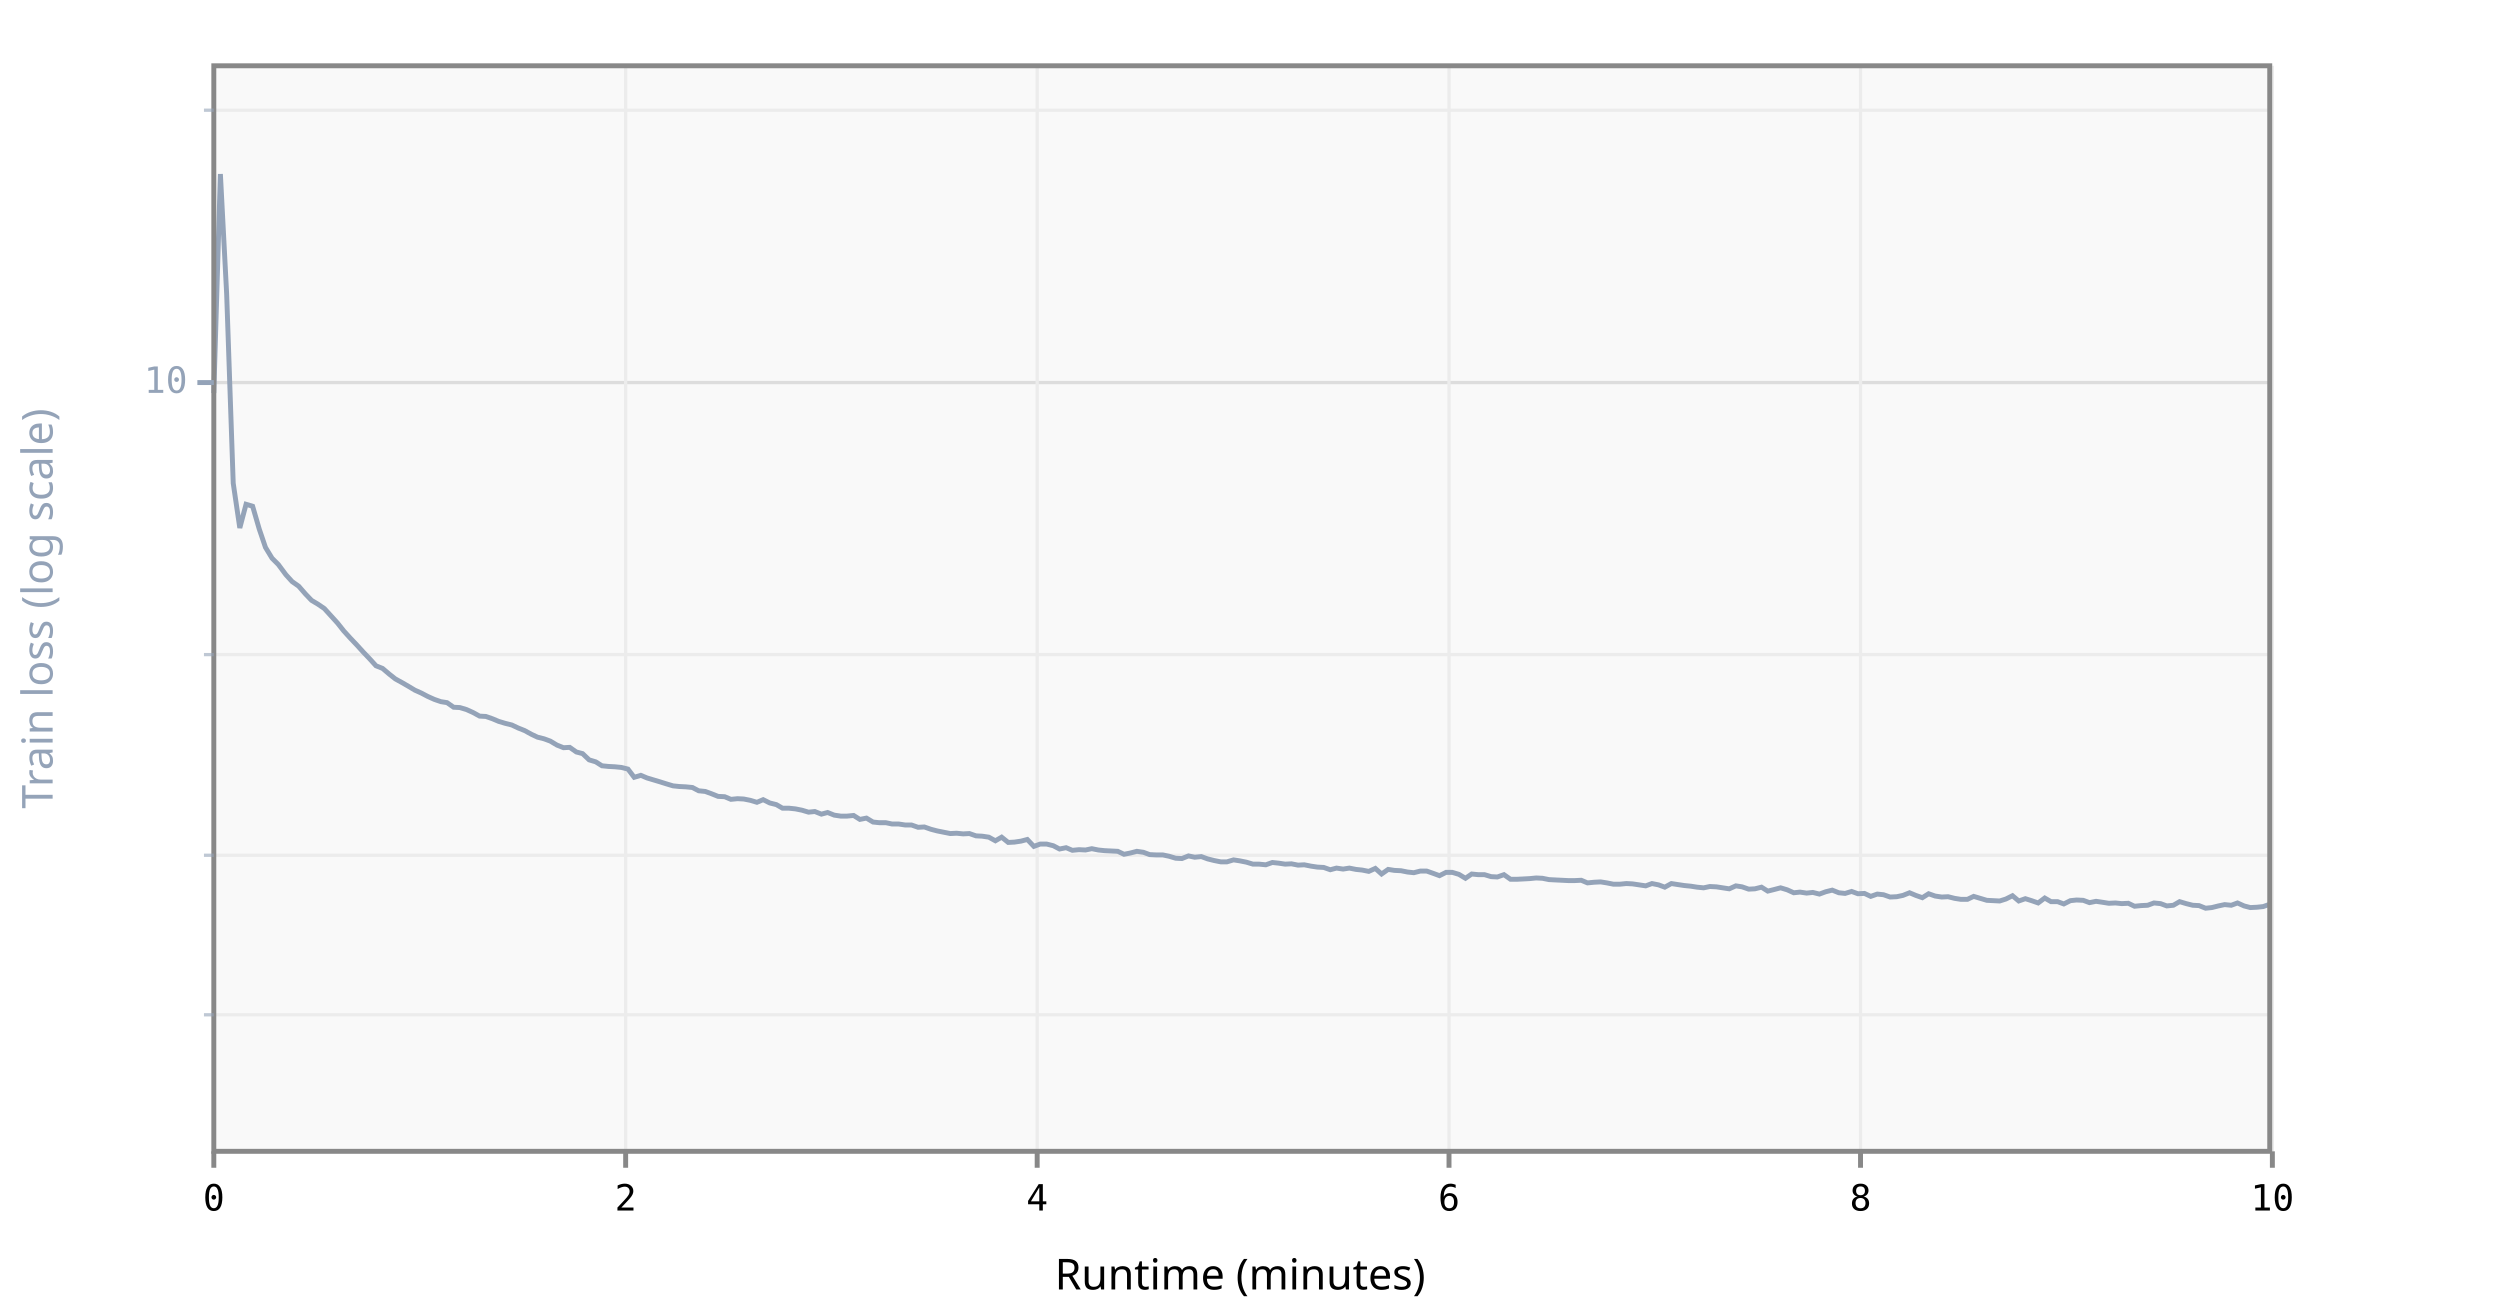
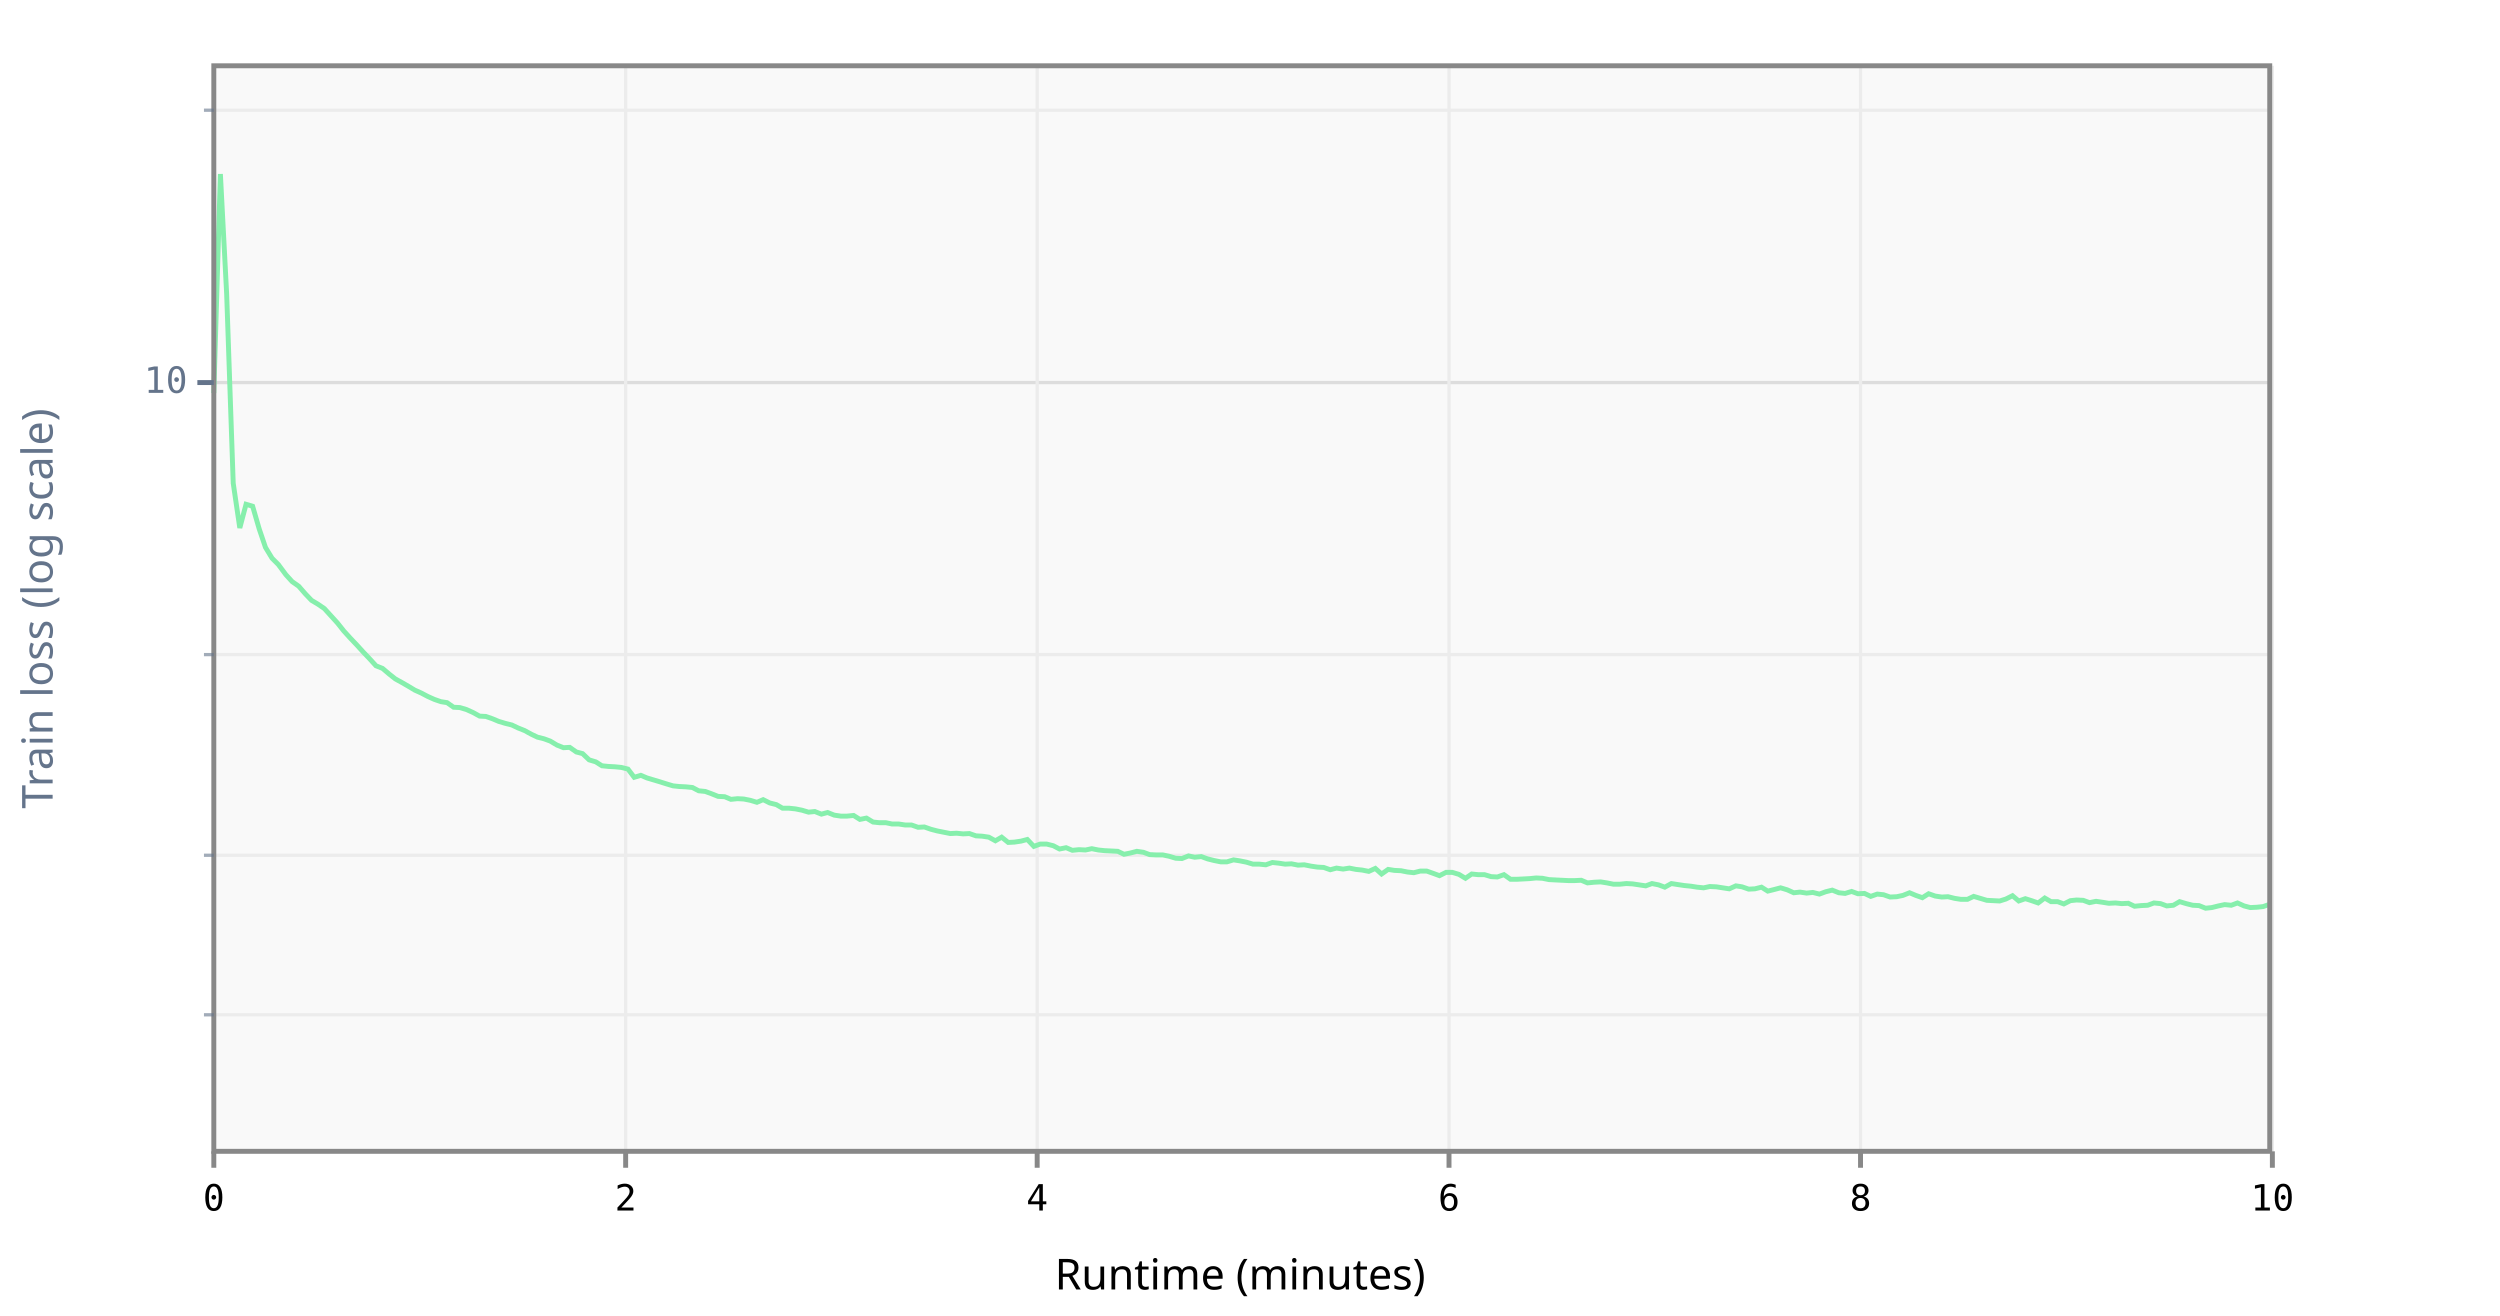
<svg xmlns="http://www.w3.org/2000/svg" viewBox="0 0 760 400" width="760" height="400" style="background:white">
  <rect x="65" y="20" width="625" height="330" fill="#f9f9f9" />
  <line x1="65" y1="308.5" x2="690" y2="308.5" stroke="#ececec" stroke-width="1" />
  <line x1="65" y1="260.0" x2="690" y2="260.0" stroke="#ececec" stroke-width="1" />
  <line x1="65" y1="199.0" x2="690" y2="199.0" stroke="#ececec" stroke-width="1" />
  <line x1="65" y1="116.3" x2="690" y2="116.3" stroke="#ddd" stroke-width="1" />
  <line x1="65" y1="33.5" x2="690" y2="33.5" stroke="#ececec" stroke-width="1" />
  <line x1="65.0" y1="20" x2="65.0" y2="350" stroke="#ececec" stroke-width="1" />
  <line x1="190.2" y1="20" x2="190.2" y2="350" stroke="#ececec" stroke-width="1" />
  <line x1="315.3" y1="20" x2="315.3" y2="350" stroke="#ececec" stroke-width="1" />
  <line x1="440.5" y1="20" x2="440.5" y2="350" stroke="#ececec" stroke-width="1" />
  <line x1="565.6" y1="20" x2="565.6" y2="350" stroke="#ececec" stroke-width="1" />
  <line x1="690.8" y1="20" x2="690.8" y2="350" stroke="#ececec" stroke-width="1" />
-   <polyline points="65.0,119.5 67.0,52.9 68.9,89.3 70.9,146.9 72.9,160.5 74.8,153.3 76.8,153.9 78.8,160.8 80.7,166.4 82.7,169.7 84.6,171.6 86.9,174.7 88.8,176.8 90.8,178.2 92.8,180.5 94.7,182.5 96.7,183.7 98.6,185.0 100.6,187.2 102.6,189.4 104.5,191.8 106.5,194.0 108.4,196.0 110.4,198.2 112.4,200.3 114.3,202.4 116.3,203.2 118.3,204.9 120.2,206.4 122.2,207.5 124.1,208.6 126.1,209.8 128.1,210.7 130.0,211.7 132.0,212.6 134.0,213.3 135.9,213.6 137.9,215.0 139.8,215.1 141.8,215.7 143.8,216.6 145.8,217.7 147.7,217.8 149.7,218.5 151.6,219.3 153.6,219.9 155.6,220.4 157.5,221.3 159.5,222.1 161.5,223.2 163.4,224.1 165.4,224.6 167.3,225.3 169.3,226.5 171.3,227.3 173.2,227.2 175.2,228.6 177.1,229.1 179.1,231.0 181.1,231.6 183.0,232.8 185.0,233.0 186.9,233.1 188.9,233.3 190.9,233.8 192.8,236.3 194.8,235.7 196.7,236.5 198.7,237.1 200.7,237.7 202.6,238.3 204.6,238.9 206.5,239.1 208.5,239.2 210.5,239.4 212.4,240.4 214.4,240.6 216.3,241.3 218.3,242.1 220.3,242.2 222.2,243.0 224.2,242.8 226.1,242.9 228.1,243.3 230.1,243.9 232.0,243.1 234.0,244.1 236.0,244.6 237.9,245.7 239.9,245.7 241.8,245.9 243.8,246.3 245.8,246.9 247.7,246.7 249.7,247.5 251.6,247.0 253.6,247.8 255.6,248.1 257.5,248.1 259.5,247.9 261.4,249.1 263.4,248.7 265.4,249.9 267.3,250.1 269.3,250.1 271.2,250.5 273.2,250.5 275.2,250.8 277.1,250.8 279.1,251.5 281.0,251.4 283.0,252.1 284.9,252.6 286.9,253.0 288.9,253.4 290.8,253.3 292.8,253.5 294.7,253.4 296.7,254.1 298.6,254.2 300.6,254.5 302.6,255.6 304.5,254.5 306.5,256.1 308.4,256.0 310.4,255.7 312.3,255.2 314.3,257.3 316.2,256.6 318.2,256.6 320.2,257.1 322.1,258.1 324.1,257.7 326.0,258.5 328.0,258.3 330.0,258.4 331.9,258.0 333.9,258.4 335.8,258.6 337.8,258.7 339.8,258.8 341.7,259.7 343.7,259.3 345.6,258.8 347.6,259.1 349.5,259.8 351.5,259.9 353.5,259.9 355.4,260.3 357.4,260.9 359.3,261.0 361.3,260.2 363.2,260.6 365.2,260.4 367.1,261.1 369.1,261.6 371.1,262.0 373.0,262.0 375.0,261.4 376.9,261.7 378.9,262.1 380.9,262.7 382.8,262.7 384.8,262.9 386.8,262.2 388.7,262.4 390.7,262.7 392.6,262.6 394.6,263.0 396.5,262.9 398.5,263.3 400.5,263.6 402.4,263.7 404.4,264.4 406.3,263.9 408.3,264.2 410.2,263.9 412.2,264.3 414.1,264.5 416.1,264.9 418.1,264.0 420.0,265.7 422.0,264.3 423.9,264.6 425.9,264.7 427.9,265.1 429.8,265.3 431.8,264.8 433.7,264.8 435.7,265.5 437.6,266.2 439.6,265.2 441.5,265.2 443.5,265.8 445.5,267.0 447.4,265.7 449.4,265.9 451.3,265.9 453.3,266.5 455.2,266.6 457.2,265.9 459.2,267.3 461.1,267.3 463.1,267.2 465.0,267.1 467.0,266.9 468.9,267.0 470.9,267.4 472.8,267.5 474.8,267.6 476.8,267.7 478.7,267.7 480.7,267.6 482.6,268.4 484.6,268.2 486.6,268.1 488.5,268.4 490.5,268.8 492.4,268.8 494.4,268.6 496.3,268.7 498.3,269.0 500.3,269.3 502.2,268.6 504.2,269.0 506.1,269.7 508.1,268.6 510.0,268.9 512.0,269.2 514.0,269.4 515.9,269.7 517.9,269.9 519.8,269.5 521.8,269.6 523.7,269.9 525.7,270.2 527.7,269.3 529.6,269.6 531.6,270.3 533.5,270.2 535.5,269.7 537.4,270.9 539.4,270.4 541.3,269.9 543.3,270.5 545.3,271.4 547.2,271.2 549.2,271.5 551.1,271.3 553.1,271.8 555.0,271.1 557.0,270.6 559.0,271.4 560.9,271.6 562.9,271.0 564.8,271.7 566.8,271.6 568.7,272.5 570.7,271.8 572.6,272.0 574.6,272.7 576.6,272.6 578.5,272.2 580.5,271.4 582.4,272.2 584.4,272.9 586.3,271.7 588.3,272.4 590.3,272.7 592.2,272.6 594.2,273.1 596.1,273.4 598.1,273.4 600.0,272.5 602.0,273.1 604.0,273.7 605.9,273.8 607.9,273.9 609.8,273.3 611.8,272.3 613.7,273.9 615.7,273.2 617.6,273.8 619.6,274.5 621.6,273.0 623.5,274.1 625.5,274.1 627.4,274.8 629.4,273.8 631.3,273.6 633.3,273.7 635.2,274.4 637.2,274.0 639.2,274.3 641.1,274.6 643.1,274.5 645.0,274.7 647.0,274.6 648.9,275.5 650.9,275.3 652.9,275.2 654.8,274.5 656.8,274.7 658.7,275.4 660.7,275.2 662.6,274.1 664.6,274.7 666.6,275.2 668.5,275.3 670.5,276.1 672.4,275.9 674.4,275.4 676.3,275.0 678.3,275.2 680.2,274.5 682.2,275.4 684.1,275.9 686.1,275.8 688.0,275.6 690.0,274.9" fill="none" stroke="#94a3b8" stroke-width="1.5" />
+   <polyline points="65.0,119.5 67.0,52.9 68.9,89.3 70.9,146.9 72.9,160.5 74.8,153.3 76.8,153.9 78.8,160.8 80.7,166.4 82.7,169.7 84.6,171.6 86.9,174.7 88.8,176.8 90.8,178.2 92.8,180.5 94.7,182.5 96.7,183.7 98.6,185.0 100.6,187.2 102.6,189.4 104.5,191.8 106.5,194.0 108.4,196.0 110.4,198.2 112.4,200.3 114.3,202.4 116.3,203.2 118.3,204.9 120.2,206.4 122.2,207.5 124.1,208.6 126.1,209.8 128.1,210.7 130.0,211.7 132.0,212.6 134.0,213.3 135.9,213.6 137.9,215.0 139.8,215.1 141.8,215.7 143.8,216.6 145.8,217.7 147.7,217.8 149.7,218.5 151.6,219.3 153.6,219.9 155.6,220.4 157.5,221.3 159.5,222.1 161.5,223.2 163.4,224.1 165.4,224.6 167.3,225.3 169.3,226.5 171.3,227.3 173.2,227.2 175.2,228.6 177.1,229.1 179.1,231.0 181.1,231.6 183.0,232.8 185.0,233.0 186.9,233.1 188.9,233.3 190.9,233.8 192.8,236.3 194.8,235.7 196.7,236.5 198.7,237.1 200.7,237.7 202.6,238.3 204.6,238.9 206.5,239.1 208.5,239.2 210.5,239.4 212.4,240.4 214.4,240.6 216.3,241.3 218.3,242.1 220.3,242.2 222.2,243.0 224.2,242.8 226.1,242.9 228.1,243.3 230.1,243.9 232.0,243.1 234.0,244.1 236.0,244.6 237.9,245.7 239.9,245.7 241.8,245.9 243.8,246.3 245.8,246.9 247.7,246.7 249.7,247.5 251.6,247.0 253.6,247.8 255.6,248.1 257.5,248.1 259.5,247.9 261.4,249.1 263.4,248.7 265.4,249.9 267.3,250.1 269.3,250.1 271.2,250.5 273.2,250.5 275.2,250.8 277.1,250.8 279.1,251.5 281.0,251.4 283.0,252.1 284.9,252.6 286.9,253.0 288.9,253.4 290.8,253.3 292.8,253.5 294.7,253.4 296.7,254.1 298.6,254.2 300.6,254.5 302.6,255.6 304.5,254.5 306.5,256.1 308.4,256.0 310.4,255.7 312.3,255.2 314.3,257.3 316.2,256.6 318.2,256.6 320.2,257.1 322.1,258.1 324.1,257.7 326.0,258.5 328.0,258.3 330.0,258.4 331.9,258.0 333.9,258.4 335.8,258.6 337.8,258.7 339.8,258.8 341.7,259.7 343.7,259.3 345.6,258.8 347.6,259.1 349.5,259.8 351.5,259.9 353.5,259.9 355.4,260.3 357.4,260.9 359.3,261.0 361.3,260.2 363.2,260.6 365.2,260.4 367.1,261.1 369.1,261.6 371.1,262.0 373.0,262.0 375.0,261.4 376.9,261.7 378.9,262.1 380.9,262.7 382.8,262.7 384.8,262.9 386.8,262.2 388.7,262.4 390.7,262.7 392.6,262.6 394.6,263.0 396.5,262.9 398.5,263.3 400.5,263.6 402.4,263.7 404.4,264.4 406.3,263.9 408.3,264.2 410.2,263.9 412.2,264.3 414.1,264.5 416.1,264.9 418.1,264.0 420.0,265.7 422.0,264.3 423.9,264.6 425.9,264.7 427.9,265.1 429.8,265.3 431.8,264.8 433.7,264.8 435.7,265.5 437.6,266.2 439.6,265.2 441.5,265.2 443.5,265.8 445.5,267.0 447.4,265.7 449.4,265.9 451.3,265.9 453.3,266.5 455.2,266.6 457.2,265.9 459.2,267.3 461.1,267.3 463.1,267.2 465.0,267.1 467.0,266.9 468.9,267.0 470.9,267.4 472.8,267.5 474.8,267.6 476.8,267.7 478.7,267.7 480.7,267.6 482.6,268.4 484.6,268.2 486.6,268.1 488.5,268.4 490.5,268.8 492.4,268.8 494.4,268.6 496.3,268.7 498.3,269.0 500.3,269.3 502.2,268.6 504.2,269.0 506.1,269.7 508.1,268.6 510.0,268.9 512.0,269.2 514.0,269.4 515.9,269.7 517.9,269.9 519.8,269.5 521.8,269.6 523.7,269.9 525.7,270.2 527.7,269.3 529.6,269.6 531.6,270.3 533.5,270.2 535.5,269.7 537.4,270.9 539.4,270.4 541.3,269.9 543.3,270.5 545.3,271.4 547.2,271.2 549.2,271.5 551.1,271.3 553.1,271.8 555.0,271.1 557.0,270.6 559.0,271.4 560.9,271.6 562.9,271.0 564.8,271.7 566.8,271.6 568.7,272.5 570.7,271.8 572.6,272.0 574.6,272.7 576.6,272.6 578.5,272.2 580.5,271.4 582.4,272.2 584.4,272.9 586.3,271.7 588.3,272.4 590.3,272.7 592.2,272.6 594.2,273.1 596.1,273.4 598.1,273.4 600.0,272.5 602.0,273.1 604.0,273.7 605.9,273.8 607.9,273.9 609.8,273.3 611.8,272.3 613.7,273.9 615.7,273.2 617.6,273.8 619.6,274.5 621.6,273.0 623.5,274.1 625.5,274.1 627.4,274.8 629.4,273.8 631.3,273.6 633.3,273.7 635.2,274.4 637.2,274.0 639.2,274.3 641.1,274.6 643.1,274.5 645.0,274.7 647.0,274.6 648.9,275.5 650.9,275.3 652.9,275.2 654.8,274.5 656.8,274.7 658.7,275.4 660.7,275.2 662.6,274.1 664.6,274.7 666.6,275.2 668.5,275.3 670.5,276.1 672.4,275.9 674.4,275.4 676.3,275.0 678.3,275.2 680.2,274.5 682.2,275.4 684.1,275.9 686.1,275.8 688.0,275.6 690.0,274.9" fill="none" stroke="#86efac" stroke-width="1.5" />
  <rect x="65" y="20" width="625" height="330" fill="none" stroke="#888" stroke-width="1.5" />
-   <line x1="62" y1="308.5" x2="65" y2="308.5" stroke="#94a3b8" stroke-width="1" opacity="0.6" />
-   <line x1="62" y1="260.0" x2="65" y2="260.0" stroke="#94a3b8" stroke-width="1" opacity="0.6" />
-   <line x1="62" y1="199.0" x2="65" y2="199.0" stroke="#94a3b8" stroke-width="1" opacity="0.6" />
-   <line x1="60" y1="116.3" x2="65" y2="116.3" stroke="#94a3b8" stroke-width="1.5" />
-   <text x="57" y="116.3" text-anchor="end" dominant-baseline="middle" font-size="11" font-family="monospace,sans-serif" fill="#94a3b8">10</text>
-   <line x1="62" y1="33.5" x2="65" y2="33.5" stroke="#94a3b8" stroke-width="1" opacity="0.6" />
+   <line x1="62" y1="308.5" x2="65" y2="308.5" stroke="#64748b" stroke-width="1" opacity="0.6" />
+   <line x1="62" y1="260.0" x2="65" y2="260.0" stroke="#64748b" stroke-width="1" opacity="0.6" />
+   <line x1="62" y1="199.0" x2="65" y2="199.0" stroke="#64748b" stroke-width="1" opacity="0.6" />
+   <line x1="60" y1="116.3" x2="65" y2="116.3" stroke="#64748b" stroke-width="1.5" />
+   <text x="57" y="116.3" text-anchor="end" dominant-baseline="middle" font-size="11" font-family="monospace,sans-serif" fill="#64748b">10</text>
+   <line x1="62" y1="33.5" x2="65" y2="33.5" stroke="#64748b" stroke-width="1" opacity="0.6" />
  <line x1="65.0" y1="350" x2="65.0" y2="355" stroke="#888" stroke-width="1.5" />
  <text x="65.0" y="368" text-anchor="middle" font-size="11" font-family="monospace,sans-serif">0</text>
  <line x1="190.2" y1="350" x2="190.2" y2="355" stroke="#888" stroke-width="1.5" />
  <text x="190.2" y="368" text-anchor="middle" font-size="11" font-family="monospace,sans-serif">2</text>
  <line x1="315.3" y1="350" x2="315.3" y2="355" stroke="#888" stroke-width="1.5" />
  <text x="315.3" y="368" text-anchor="middle" font-size="11" font-family="monospace,sans-serif">4</text>
  <line x1="440.5" y1="350" x2="440.5" y2="355" stroke="#888" stroke-width="1.5" />
  <text x="440.5" y="368" text-anchor="middle" font-size="11" font-family="monospace,sans-serif">6</text>
  <line x1="565.6" y1="350" x2="565.6" y2="355" stroke="#888" stroke-width="1.5" />
  <text x="565.6" y="368" text-anchor="middle" font-size="11" font-family="monospace,sans-serif">8</text>
  <line x1="690.8" y1="350" x2="690.8" y2="355" stroke="#888" stroke-width="1.5" />
  <text x="690.8" y="368" text-anchor="middle" font-size="11" font-family="monospace,sans-serif">10</text>
  <text x="377" y="392" text-anchor="middle" font-size="13" font-family="sans-serif">Runtime (minutes)</text>
-   <text transform="rotate(-90,16,185)" x="16" y="185" text-anchor="middle" font-size="13" font-family="sans-serif" fill="#94a3b8">Train loss (log scale)</text>
+   <text transform="rotate(-90,16,185)" x="16" y="185" text-anchor="middle" font-size="13" font-family="sans-serif" fill="#64748b">Train loss (log scale)</text>
</svg>
